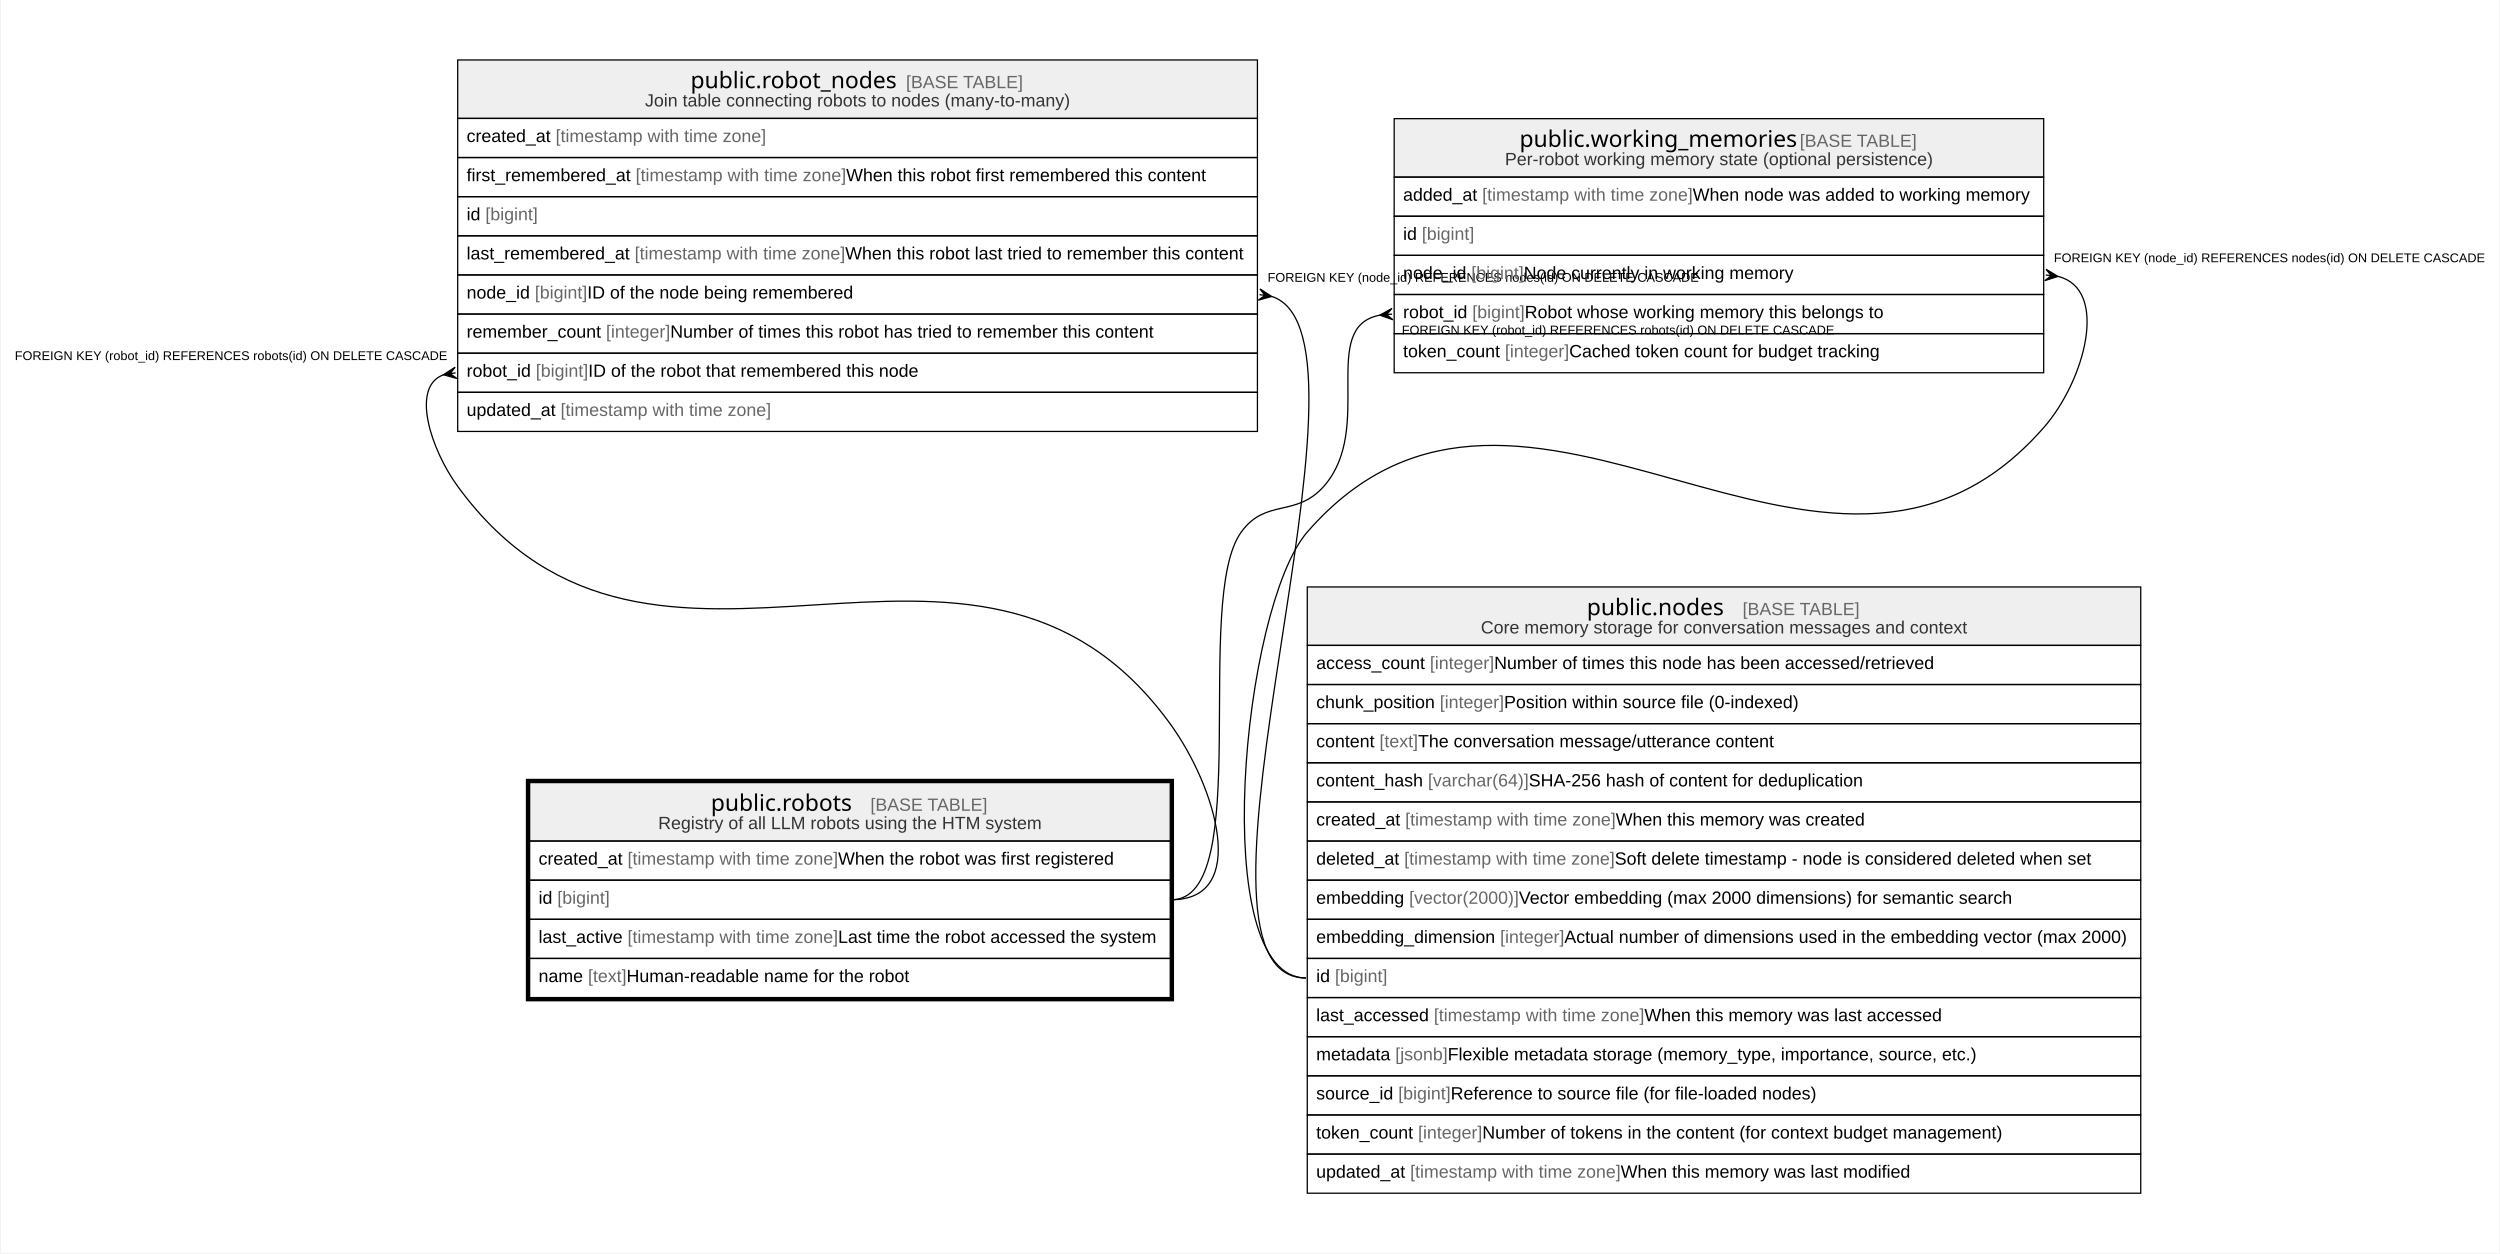
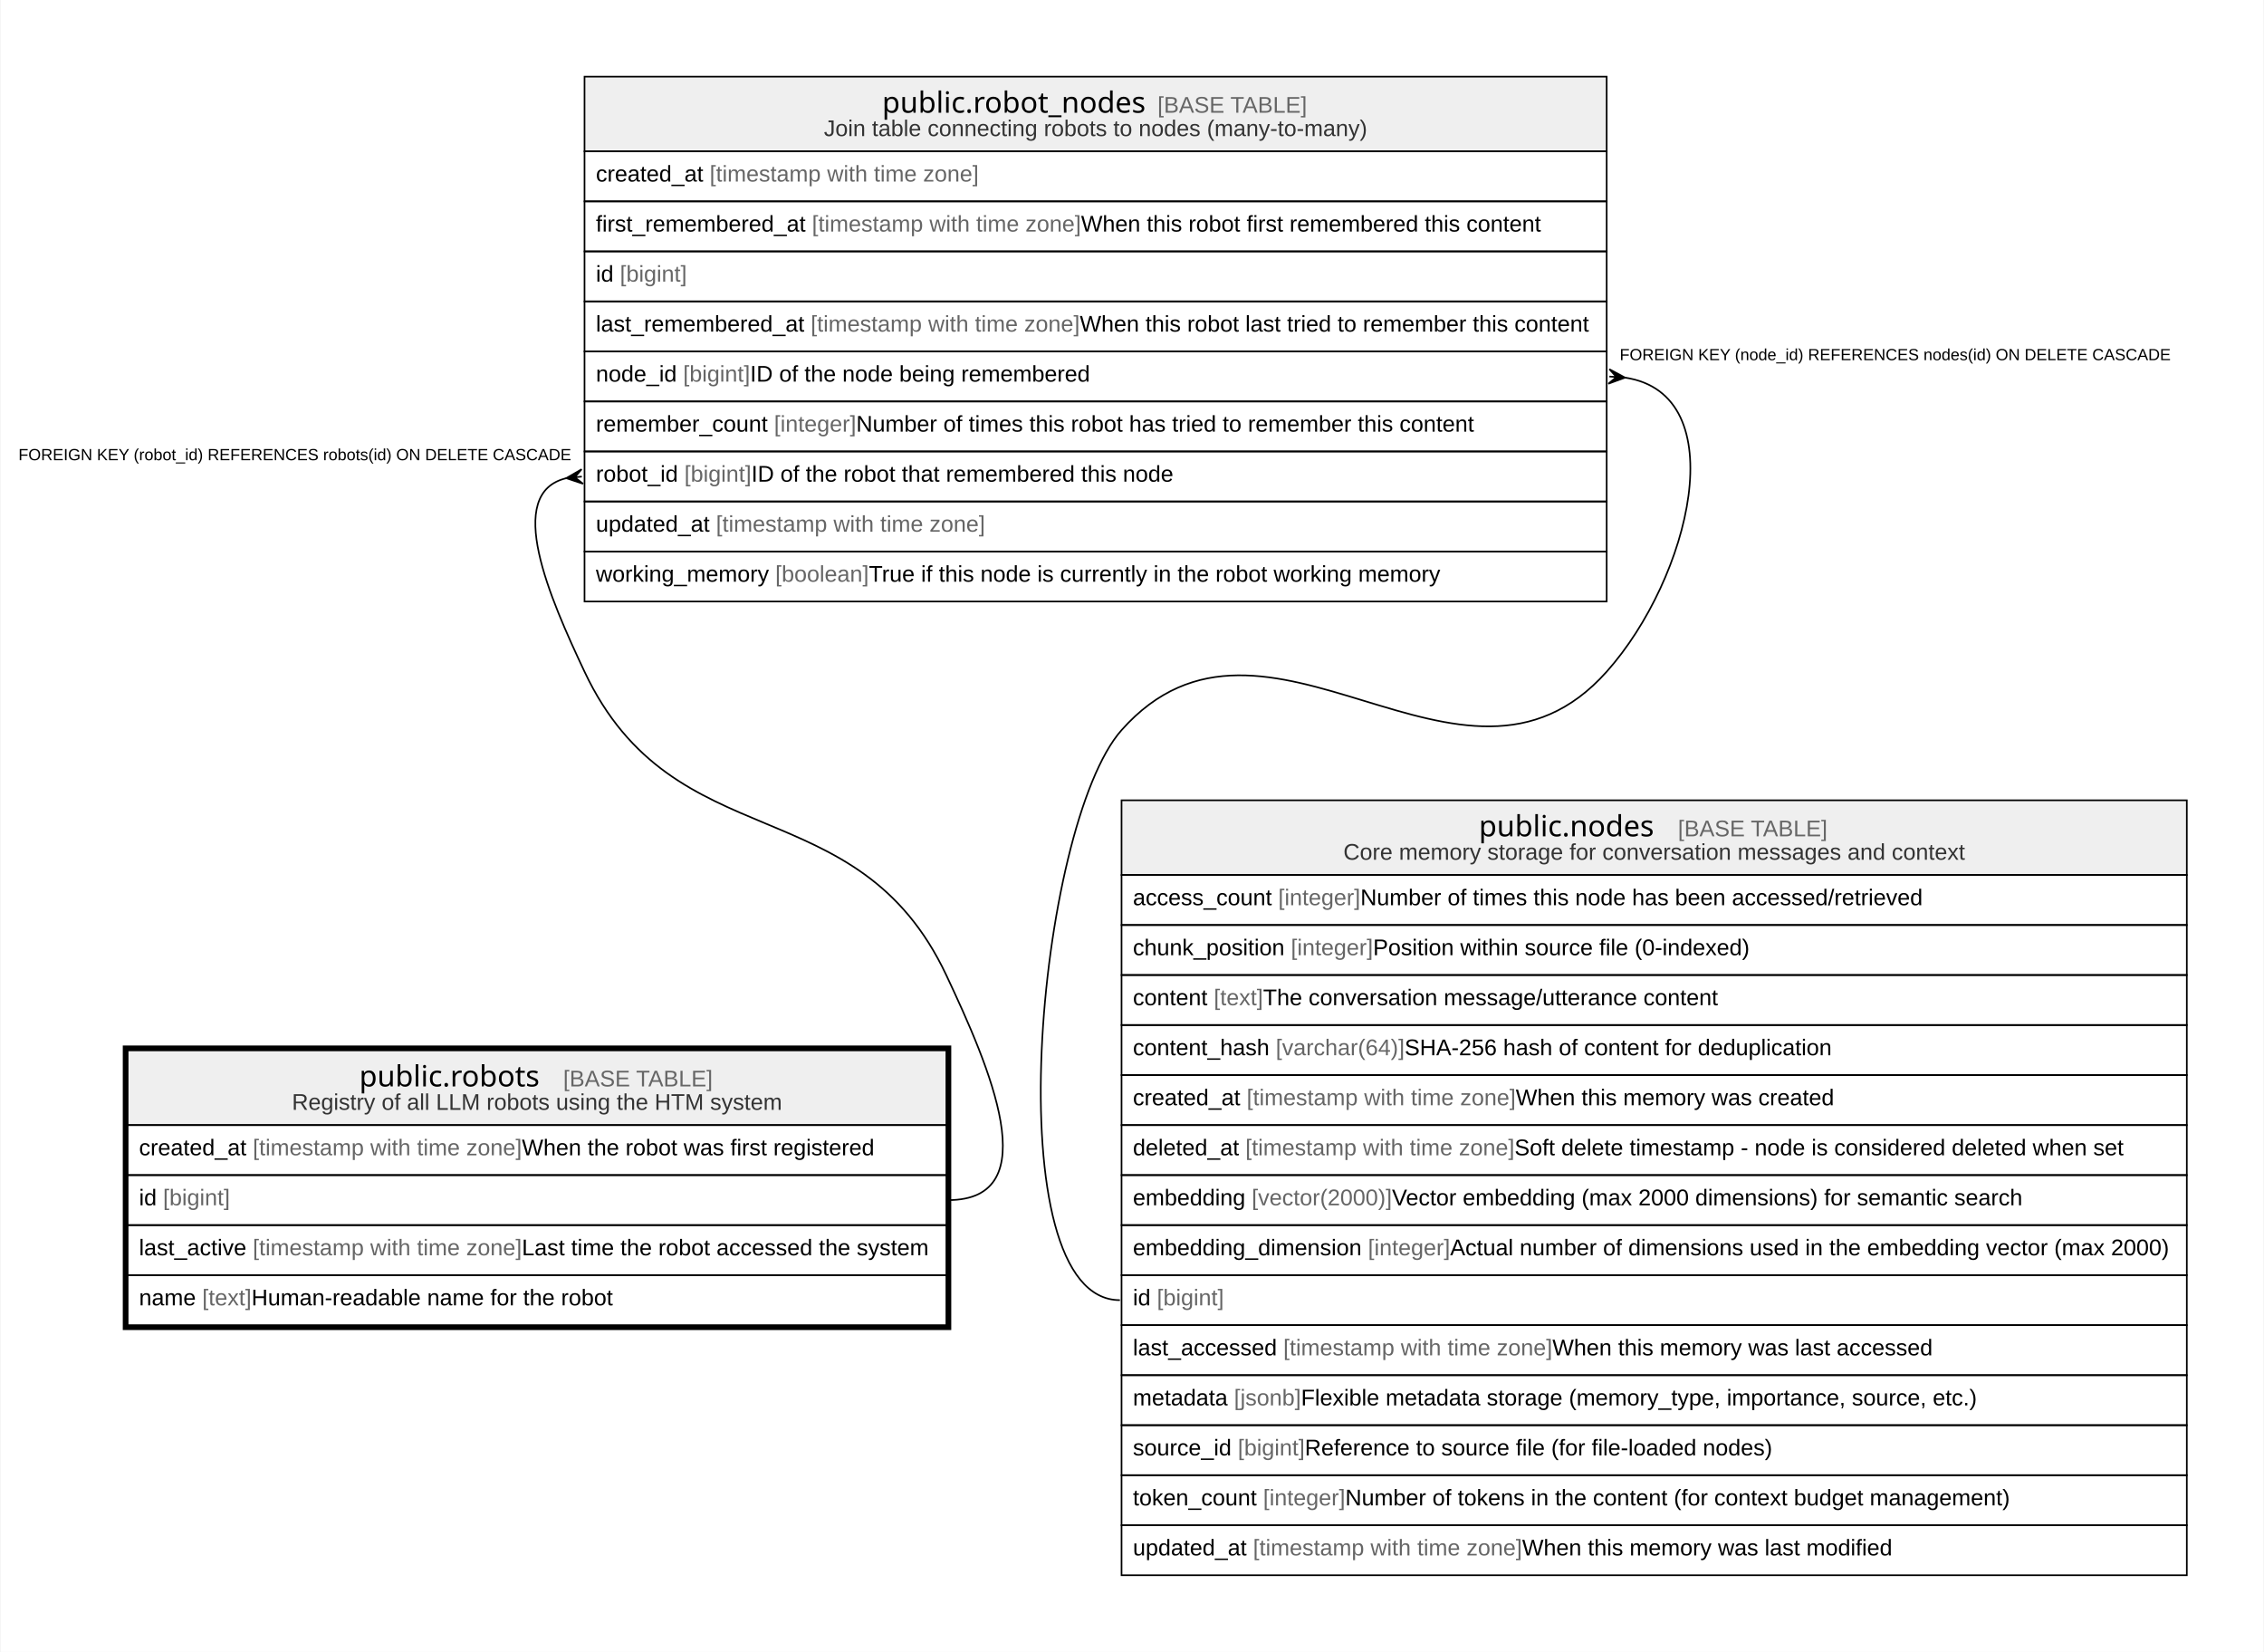
- <svg xmlns="http://www.w3.org/2000/svg" width="1967pt" height="986pt" viewBox="0.00 0.00 1966.56 986.40">
-   <g id="graph0" class="graph" transform="scale(1 1) rotate(0) translate(4 982.4)">
-     <polygon fill="white" stroke="none" points="-4,4 -4,-982.4 1962.56,-982.4 1962.56,4 -4,4" />
+ <svg xmlns="http://www.w3.org/2000/svg" width="1394pt" height="1017pt" viewBox="0.00 0.00 1393.60 1017.20">
+   <g id="graph0" class="graph" transform="scale(1 1) rotate(0) translate(4 1013.2)">
+     <polygon fill="white" stroke="none" points="-4,4 -4,-1013.2 1389.6,-1013.2 1389.6,4 -4,4" />
    <g id="node1" class="node">
-       <polygon fill="#efefef" stroke="none" points="412.28,-320.4 412.28,-366.4 916.49,-366.4 916.49,-320.4 412.28,-320.4" />
-       <polygon fill="none" stroke="black" points="412.28,-320.4 412.28,-366.4 916.49,-366.4 916.49,-320.4 412.28,-320.4" />
-       <text text-anchor="start" x="554.89" y="-344.2" font-family="Arial Bold" font-size="18.00">public.robots</text>
-       <text text-anchor="start" x="649.38" y="-344.2" font-family="Arial" font-size="14.00">    </text>
-       <text text-anchor="start" x="680.5" y="-344.2" font-family="Arial" font-size="14.00" fill="#666666">[BASE TABLE]</text>
-       <text text-anchor="start" x="513.44" y="-329.8" font-family="Arial" font-size="14.00" fill="#333333">Registry of all LLM robots using the HTM system</text>
-       <polygon fill="none" stroke="black" points="412.28,-289.6 412.28,-320.4 916.49,-320.4 916.49,-289.6 412.28,-289.6" />
-       <text text-anchor="start" x="419.28" y="-301.8" font-family="Arial" font-size="14.00">created_at </text>
-       <text text-anchor="start" x="489.33" y="-301.8" font-family="Arial" font-size="14.00" fill="#666666">[timestamp with time zone]</text>
-       <text text-anchor="start" x="655.05" y="-301.8" font-family="Arial" font-size="14.00"> When the robot was first registered</text>
-       <polygon fill="none" stroke="black" points="412.28,-258.8 412.28,-289.6 916.49,-289.6 916.49,-258.8 412.28,-258.8" />
-       <text text-anchor="start" x="419.28" y="-271" font-family="Arial" font-size="14.00">id </text>
-       <text text-anchor="start" x="434.06" y="-271" font-family="Arial" font-size="14.00" fill="#666666">[bigint]</text>
-       <polygon fill="none" stroke="black" points="412.28,-228 412.28,-258.8 916.49,-258.8 916.49,-228 412.28,-228" />
-       <text text-anchor="start" x="419.28" y="-240.2" font-family="Arial" font-size="14.00">last_active </text>
-       <text text-anchor="start" x="489.31" y="-240.2" font-family="Arial" font-size="14.00" fill="#666666">[timestamp with time zone]</text>
-       <text text-anchor="start" x="655.04" y="-240.2" font-family="Arial" font-size="14.00"> Last time the robot accessed the system</text>
-       <polygon fill="none" stroke="black" points="412.28,-197.2 412.28,-228 916.49,-228 916.49,-197.2 412.28,-197.2" />
-       <text text-anchor="start" x="419.28" y="-209.4" font-family="Arial" font-size="14.00">name </text>
-       <text text-anchor="start" x="458.19" y="-209.4" font-family="Arial" font-size="14.00" fill="#666666">[text]</text>
-       <text text-anchor="start" x="488.53" y="-209.4" font-family="Arial" font-size="14.00"> Human-readable name for the robot</text>
-       <polygon fill="none" stroke="black" stroke-width="3" points="410.78,-195.7 410.78,-367.9 917.99,-367.9 917.99,-195.7 410.78,-195.7" />
+       <polygon fill="#efefef" stroke="none" points="74.28,-320.4 74.28,-366.4 578.49,-366.4 578.49,-320.4 74.28,-320.4" />
+       <polygon fill="none" stroke="black" points="74.28,-320.4 74.28,-366.4 578.49,-366.4 578.49,-320.4 74.28,-320.4" />
+       <text text-anchor="start" x="216.89" y="-344.2" font-family="Arial Bold" font-size="18.00">public.robots</text>
+       <text text-anchor="start" x="311.38" y="-344.2" font-family="Arial" font-size="14.00">    </text>
+       <text text-anchor="start" x="342.5" y="-344.2" font-family="Arial" font-size="14.00" fill="#666666">[BASE TABLE]</text>
+       <text text-anchor="start" x="175.44" y="-329.8" font-family="Arial" font-size="14.00" fill="#333333">Registry of all LLM robots using the HTM system</text>
+       <polygon fill="none" stroke="black" points="74.28,-289.6 74.28,-320.4 578.49,-320.4 578.49,-289.6 74.28,-289.6" />
+       <text text-anchor="start" x="81.28" y="-301.8" font-family="Arial" font-size="14.00">created_at </text>
+       <text text-anchor="start" x="151.33" y="-301.8" font-family="Arial" font-size="14.00" fill="#666666">[timestamp with time zone]</text>
+       <text text-anchor="start" x="317.05" y="-301.8" font-family="Arial" font-size="14.00"> When the robot was first registered</text>
+       <polygon fill="none" stroke="black" points="74.28,-258.8 74.28,-289.6 578.49,-289.6 578.49,-258.8 74.28,-258.8" />
+       <text text-anchor="start" x="81.28" y="-271" font-family="Arial" font-size="14.00">id </text>
+       <text text-anchor="start" x="96.06" y="-271" font-family="Arial" font-size="14.00" fill="#666666">[bigint]</text>
+       <polygon fill="none" stroke="black" points="74.28,-228 74.28,-258.8 578.49,-258.8 578.49,-228 74.28,-228" />
+       <text text-anchor="start" x="81.28" y="-240.2" font-family="Arial" font-size="14.00">last_active </text>
+       <text text-anchor="start" x="151.31" y="-240.2" font-family="Arial" font-size="14.00" fill="#666666">[timestamp with time zone]</text>
+       <text text-anchor="start" x="317.04" y="-240.2" font-family="Arial" font-size="14.00"> Last time the robot accessed the system</text>
+       <polygon fill="none" stroke="black" points="74.28,-197.2 74.28,-228 578.49,-228 578.49,-197.2 74.28,-197.2" />
+       <text text-anchor="start" x="81.28" y="-209.4" font-family="Arial" font-size="14.00">name </text>
+       <text text-anchor="start" x="120.19" y="-209.4" font-family="Arial" font-size="14.00" fill="#666666">[text]</text>
+       <text text-anchor="start" x="150.53" y="-209.4" font-family="Arial" font-size="14.00"> Human-readable name for the robot</text>
+       <polygon fill="none" stroke="black" stroke-width="3" points="72.78,-195.7 72.78,-367.9 579.99,-367.9 579.99,-195.7 72.78,-195.7" />
    </g>
    <g id="node2" class="node">
-       <polygon fill="#efefef" stroke="none" points="355.64,-889.2 355.64,-935.2 985.13,-935.2 985.13,-889.2 355.64,-889.2" />
-       <polygon fill="none" stroke="black" points="355.64,-889.2 355.64,-935.2 985.13,-935.2 985.13,-889.2 355.64,-889.2" />
-       <text text-anchor="start" x="538.9" y="-913" font-family="Arial Bold" font-size="18.00">public.robot_nodes</text>
-       <text text-anchor="start" x="677.38" y="-913" font-family="Arial" font-size="14.00">    </text>
-       <text text-anchor="start" x="708.5" y="-913" font-family="Arial" font-size="14.00" fill="#666666">[BASE TABLE]</text>
-       <text text-anchor="start" x="503.07" y="-898.6" font-family="Arial" font-size="14.00" fill="#333333">Join table connecting robots to nodes (many-to-many)</text>
+       <polygon fill="#efefef" stroke="none" points="355.64,-920 355.64,-966 985.13,-966 985.13,-920 355.64,-920" />
+       <polygon fill="none" stroke="black" points="355.64,-920 355.64,-966 985.13,-966 985.13,-920 355.64,-920" />
+       <text text-anchor="start" x="538.9" y="-943.8" font-family="Arial Bold" font-size="18.00">public.robot_nodes</text>
+       <text text-anchor="start" x="677.38" y="-943.8" font-family="Arial" font-size="14.00">    </text>
+       <text text-anchor="start" x="708.5" y="-943.8" font-family="Arial" font-size="14.00" fill="#666666">[BASE TABLE]</text>
+       <text text-anchor="start" x="503.07" y="-929.4" font-family="Arial" font-size="14.00" fill="#333333">Join table connecting robots to nodes (many-to-many)</text>
+       <polygon fill="none" stroke="black" points="355.64,-889.2 355.64,-920 985.13,-920 985.13,-889.2 355.64,-889.2" />
+       <text text-anchor="start" x="362.64" y="-901.4" font-family="Arial" font-size="14.00">created_at </text>
+       <text text-anchor="start" x="432.69" y="-901.4" font-family="Arial" font-size="14.00" fill="#666666">[timestamp with time zone]</text>
      <polygon fill="none" stroke="black" points="355.64,-858.4 355.64,-889.2 985.13,-889.2 985.13,-858.4 355.64,-858.4" />
-       <text text-anchor="start" x="362.64" y="-870.6" font-family="Arial" font-size="14.00">created_at </text>
-       <text text-anchor="start" x="432.69" y="-870.6" font-family="Arial" font-size="14.00" fill="#666666">[timestamp with time zone]</text>
+       <text text-anchor="start" x="362.64" y="-870.6" font-family="Arial" font-size="14.00">first_remembered_at </text>
+       <text text-anchor="start" x="495.69" y="-870.6" font-family="Arial" font-size="14.00" fill="#666666">[timestamp with time zone]</text>
+       <text text-anchor="start" x="661.42" y="-870.6" font-family="Arial" font-size="14.00"> When this robot first remembered this content</text>
      <polygon fill="none" stroke="black" points="355.64,-827.6 355.64,-858.4 985.13,-858.4 985.13,-827.6 355.64,-827.6" />
-       <text text-anchor="start" x="362.64" y="-839.8" font-family="Arial" font-size="14.00">first_remembered_at </text>
-       <text text-anchor="start" x="495.69" y="-839.8" font-family="Arial" font-size="14.00" fill="#666666">[timestamp with time zone]</text>
-       <text text-anchor="start" x="661.42" y="-839.8" font-family="Arial" font-size="14.00"> When this robot first remembered this content</text>
+       <text text-anchor="start" x="362.64" y="-839.8" font-family="Arial" font-size="14.00">id </text>
+       <text text-anchor="start" x="377.43" y="-839.8" font-family="Arial" font-size="14.00" fill="#666666">[bigint]</text>
      <polygon fill="none" stroke="black" points="355.64,-796.8 355.64,-827.6 985.13,-827.6 985.13,-796.8 355.64,-796.8" />
-       <text text-anchor="start" x="362.64" y="-809" font-family="Arial" font-size="14.00">id </text>
-       <text text-anchor="start" x="377.43" y="-809" font-family="Arial" font-size="14.00" fill="#666666">[bigint]</text>
+       <text text-anchor="start" x="362.64" y="-809" font-family="Arial" font-size="14.00">last_remembered_at </text>
+       <text text-anchor="start" x="494.93" y="-809" font-family="Arial" font-size="14.00" fill="#666666">[timestamp with time zone]</text>
+       <text text-anchor="start" x="660.65" y="-809" font-family="Arial" font-size="14.00"> When this robot last tried to remember this content</text>
      <polygon fill="none" stroke="black" points="355.64,-766 355.64,-796.8 985.13,-796.8 985.13,-766 355.64,-766" />
-       <text text-anchor="start" x="362.64" y="-778.2" font-family="Arial" font-size="14.00">last_remembered_at </text>
-       <text text-anchor="start" x="494.93" y="-778.2" font-family="Arial" font-size="14.00" fill="#666666">[timestamp with time zone]</text>
-       <text text-anchor="start" x="660.65" y="-778.2" font-family="Arial" font-size="14.00"> When this robot last tried to remember this content</text>
+       <text text-anchor="start" x="362.64" y="-778.2" font-family="Arial" font-size="14.00">node_id </text>
+       <text text-anchor="start" x="416.36" y="-778.2" font-family="Arial" font-size="14.00" fill="#666666">[bigint]</text>
+       <text text-anchor="start" x="457.6" y="-778.2" font-family="Arial" font-size="14.00"> ID of the node being remembered</text>
      <polygon fill="none" stroke="black" points="355.64,-735.2 355.64,-766 985.13,-766 985.13,-735.2 355.64,-735.2" />
-       <text text-anchor="start" x="362.64" y="-747.4" font-family="Arial" font-size="14.00">node_id </text>
-       <text text-anchor="start" x="416.36" y="-747.4" font-family="Arial" font-size="14.00" fill="#666666">[bigint]</text>
-       <text text-anchor="start" x="457.6" y="-747.4" font-family="Arial" font-size="14.00"> ID of the node being remembered</text>
+       <text text-anchor="start" x="362.64" y="-747.4" font-family="Arial" font-size="14.00">remember_count </text>
+       <text text-anchor="start" x="472.36" y="-747.4" font-family="Arial" font-size="14.00" fill="#666666">[integer]</text>
+       <text text-anchor="start" x="522.94" y="-747.4" font-family="Arial" font-size="14.00"> Number of times this robot has tried to remember this content</text>
      <polygon fill="none" stroke="black" points="355.64,-704.4 355.64,-735.2 985.13,-735.2 985.13,-704.4 355.64,-704.4" />
-       <text text-anchor="start" x="362.64" y="-716.6" font-family="Arial" font-size="14.00">remember_count </text>
-       <text text-anchor="start" x="472.36" y="-716.6" font-family="Arial" font-size="14.00" fill="#666666">[integer]</text>
-       <text text-anchor="start" x="522.94" y="-716.6" font-family="Arial" font-size="14.00"> Number of times this robot has tried to remember this content</text>
+       <text text-anchor="start" x="362.64" y="-716.6" font-family="Arial" font-size="14.00">robot_id </text>
+       <text text-anchor="start" x="417.12" y="-716.6" font-family="Arial" font-size="14.00" fill="#666666">[bigint]</text>
+       <text text-anchor="start" x="458.37" y="-716.6" font-family="Arial" font-size="14.00"> ID of the robot that remembered this node</text>
      <polygon fill="none" stroke="black" points="355.64,-673.6 355.64,-704.4 985.13,-704.4 985.13,-673.6 355.64,-673.6" />
-       <text text-anchor="start" x="362.64" y="-685.8" font-family="Arial" font-size="14.00">robot_id </text>
-       <text text-anchor="start" x="417.12" y="-685.8" font-family="Arial" font-size="14.00" fill="#666666">[bigint]</text>
-       <text text-anchor="start" x="458.37" y="-685.8" font-family="Arial" font-size="14.00"> ID of the robot that remembered this node</text>
+       <text text-anchor="start" x="362.64" y="-685.8" font-family="Arial" font-size="14.00">updated_at </text>
+       <text text-anchor="start" x="436.6" y="-685.8" font-family="Arial" font-size="14.00" fill="#666666">[timestamp with time zone]</text>
      <polygon fill="none" stroke="black" points="355.64,-642.8 355.64,-673.6 985.13,-673.6 985.13,-642.8 355.64,-642.8" />
-       <text text-anchor="start" x="362.64" y="-655" font-family="Arial" font-size="14.00">updated_at </text>
-       <text text-anchor="start" x="436.6" y="-655" font-family="Arial" font-size="14.00" fill="#666666">[timestamp with time zone]</text>
+       <text text-anchor="start" x="362.64" y="-655" font-family="Arial" font-size="14.00">working_memory </text>
+       <text text-anchor="start" x="473.12" y="-655" font-family="Arial" font-size="14.00" fill="#666666">[boolean]</text>
+       <text text-anchor="start" x="530.72" y="-655" font-family="Arial" font-size="14.00"> True if this node is currently in the robot working memory</text>
    </g>
    <g id="edge1" class="edge">
-       <path fill="none" stroke="black" d="M344.58,-687.44C318.35,-678.05 334.51,-628.57 355.64,-599.6 510.46,-387.3 762.09,-625.21 916.49,-412.6 952.63,-362.83 979,-274.2 917.49,-274.2" />
-       <polygon fill="black" stroke="black" points="344.43,-687.41 353.62,-693.4 349.7,-688.23 353.98,-688.9 353.98,-688.9 353.98,-688.9 349.7,-688.23 355,-684.5 344.43,-687.41" />
-       <text text-anchor="start" x="7" y="-699" font-family="Arial" font-size="10.00">FOREIGN KEY (robot_id) REFERENCES robots(id) ON DELETE CASCADE</text>
+       <path fill="none" stroke="black" d="M344.6,-718.77C305.62,-709.81 334.46,-644.53 355.64,-599.6 410.77,-482.65 523.42,-529.58 578.49,-412.6 604.69,-356.94 641,-274.2 579.49,-274.2" />
+       <polygon fill="black" stroke="black" points="344.36,-718.74 353.85,-724.24 349.67,-719.29 353.97,-719.73 353.97,-719.73 353.97,-719.73 349.67,-719.29 354.77,-715.29 344.36,-718.74" />
+       <text text-anchor="start" x="7" y="-729.8" font-family="Arial" font-size="10.00">FOREIGN KEY (robot_id) REFERENCES robots(id) ON DELETE CASCADE</text>
    </g>
    <g id="node3" class="node">
-       <polygon fill="#efefef" stroke="none" points="1024.36,-474.4 1024.36,-520.4 1680.4,-520.4 1680.4,-474.4 1024.36,-474.4" />
-       <polygon fill="none" stroke="black" points="1024.36,-474.4 1024.36,-520.4 1680.4,-520.4 1680.4,-474.4 1024.36,-474.4" />
-       <text text-anchor="start" x="1244.4" y="-498.2" font-family="Arial Bold" font-size="18.00">public.nodes</text>
-       <text text-anchor="start" x="1335.88" y="-498.2" font-family="Arial" font-size="14.00">    </text>
-       <text text-anchor="start" x="1367" y="-498.2" font-family="Arial" font-size="14.00" fill="#666666">[BASE TABLE]</text>
-       <text text-anchor="start" x="1160.96" y="-483.8" font-family="Arial" font-size="14.00" fill="#333333">Core memory storage for conversation messages and context</text>
-       <polygon fill="none" stroke="black" points="1024.36,-443.6 1024.36,-474.4 1680.4,-474.4 1680.4,-443.6 1024.36,-443.6" />
-       <text text-anchor="start" x="1031.36" y="-455.8" font-family="Arial" font-size="14.00">access_count </text>
-       <text text-anchor="start" x="1120.86" y="-455.8" font-family="Arial" font-size="14.00" fill="#666666">[integer]</text>
-       <text text-anchor="start" x="1171.45" y="-455.8" font-family="Arial" font-size="14.00"> Number of times this node has been accessed/retrieved</text>
-       <polygon fill="none" stroke="black" points="1024.36,-412.8 1024.36,-443.6 1680.4,-443.6 1680.4,-412.8 1024.36,-412.8" />
-       <text text-anchor="start" x="1031.36" y="-425" font-family="Arial" font-size="14.00">chunk_position </text>
-       <text text-anchor="start" x="1128.65" y="-425" font-family="Arial" font-size="14.00" fill="#666666">[integer]</text>
-       <text text-anchor="start" x="1179.24" y="-425" font-family="Arial" font-size="14.00"> Position within source file (0-indexed)</text>
-       <polygon fill="none" stroke="black" points="1024.36,-382 1024.36,-412.8 1680.4,-412.8 1680.4,-382 1024.36,-382" />
-       <text text-anchor="start" x="1031.36" y="-394.2" font-family="Arial" font-size="14.00">content </text>
-       <text text-anchor="start" x="1081.18" y="-394.2" font-family="Arial" font-size="14.00" fill="#666666">[text]</text>
-       <text text-anchor="start" x="1111.52" y="-394.2" font-family="Arial" font-size="14.00"> The conversation message/utterance content</text>
-       <polygon fill="none" stroke="black" points="1024.36,-351.2 1024.36,-382 1680.4,-382 1680.4,-351.2 1024.36,-351.2" />
-       <text text-anchor="start" x="1031.36" y="-363.4" font-family="Arial" font-size="14.00">content_hash </text>
-       <text text-anchor="start" x="1119.32" y="-363.4" font-family="Arial" font-size="14.00" fill="#666666">[varchar(64)]</text>
-       <text text-anchor="start" x="1198.68" y="-363.4" font-family="Arial" font-size="14.00"> SHA-256 hash of content for deduplication</text>
-       <polygon fill="none" stroke="black" points="1024.36,-320.4 1024.36,-351.2 1680.4,-351.2 1680.4,-320.4 1024.36,-320.4" />
-       <text text-anchor="start" x="1031.36" y="-332.6" font-family="Arial" font-size="14.00">created_at </text>
-       <text text-anchor="start" x="1101.41" y="-332.6" font-family="Arial" font-size="14.00" fill="#666666">[timestamp with time zone]</text>
-       <text text-anchor="start" x="1267.14" y="-332.6" font-family="Arial" font-size="14.00"> When this memory was created</text>
-       <polygon fill="none" stroke="black" points="1024.36,-289.6 1024.36,-320.4 1680.4,-320.4 1680.4,-289.6 1024.36,-289.6" />
-       <text text-anchor="start" x="1031.36" y="-301.8" font-family="Arial" font-size="14.00">deleted_at </text>
-       <text text-anchor="start" x="1100.65" y="-301.8" font-family="Arial" font-size="14.00" fill="#666666">[timestamp with time zone]</text>
-       <text text-anchor="start" x="1266.37" y="-301.8" font-family="Arial" font-size="14.00"> Soft delete timestamp - node is considered deleted when set</text>
-       <polygon fill="none" stroke="black" points="1024.36,-258.8 1024.36,-289.6 1680.4,-289.6 1680.4,-258.8 1024.36,-258.8" />
-       <text text-anchor="start" x="1031.36" y="-271" font-family="Arial" font-size="14.00">embedding </text>
-       <text text-anchor="start" x="1104.53" y="-271" font-family="Arial" font-size="14.00" fill="#666666">[vector(2000)]</text>
-       <text text-anchor="start" x="1190.9" y="-271" font-family="Arial" font-size="14.00"> Vector embedding (max 2000 dimensions) for semantic search</text>
-       <polygon fill="none" stroke="black" points="1024.36,-228 1024.36,-258.8 1680.4,-258.8 1680.4,-228 1024.36,-228" />
-       <text text-anchor="start" x="1031.36" y="-240.2" font-family="Arial" font-size="14.00">embedding_dimension </text>
-       <text text-anchor="start" x="1176.13" y="-240.2" font-family="Arial" font-size="14.00" fill="#666666">[integer]</text>
-       <text text-anchor="start" x="1226.71" y="-240.2" font-family="Arial" font-size="14.00"> Actual number of dimensions used in the embedding vector (max 2000)</text>
-       <polygon fill="none" stroke="black" points="1024.36,-197.2 1024.36,-228 1680.4,-228 1680.4,-197.2 1024.36,-197.2" />
-       <text text-anchor="start" x="1031.36" y="-209.4" font-family="Arial" font-size="14.00">id </text>
-       <text text-anchor="start" x="1046.15" y="-209.4" font-family="Arial" font-size="14.00" fill="#666666">[bigint]</text>
-       <polygon fill="none" stroke="black" points="1024.36,-166.4 1024.36,-197.2 1680.4,-197.2 1680.4,-166.4 1024.36,-166.4" />
-       <text text-anchor="start" x="1031.36" y="-178.6" font-family="Arial" font-size="14.00">last_accessed </text>
-       <text text-anchor="start" x="1123.97" y="-178.6" font-family="Arial" font-size="14.00" fill="#666666">[timestamp with time zone]</text>
-       <text text-anchor="start" x="1289.69" y="-178.6" font-family="Arial" font-size="14.00"> When this memory was last accessed</text>
-       <polygon fill="none" stroke="black" points="1024.36,-135.6 1024.36,-166.4 1680.4,-166.4 1680.4,-135.6 1024.36,-135.6" />
-       <text text-anchor="start" x="1031.36" y="-147.8" font-family="Arial" font-size="14.00">metadata </text>
-       <text text-anchor="start" x="1093.63" y="-147.8" font-family="Arial" font-size="14.00" fill="#666666">[jsonb]</text>
-       <text text-anchor="start" x="1134.87" y="-147.8" font-family="Arial" font-size="14.00"> Flexible metadata storage (memory_type, importance, source, etc.)</text>
-       <polygon fill="none" stroke="black" points="1024.36,-104.8 1024.36,-135.6 1680.4,-135.6 1680.4,-104.8 1024.36,-104.8" />
-       <text text-anchor="start" x="1031.36" y="-117" font-family="Arial" font-size="14.00">source_id </text>
-       <text text-anchor="start" x="1095.96" y="-117" font-family="Arial" font-size="14.00" fill="#666666">[bigint]</text>
-       <text text-anchor="start" x="1137.21" y="-117" font-family="Arial" font-size="14.00"> Reference to source file (for file-loaded nodes)</text>
-       <polygon fill="none" stroke="black" points="1024.36,-74 1024.36,-104.8 1680.4,-104.8 1680.4,-74 1024.36,-74" />
-       <text text-anchor="start" x="1031.36" y="-86.2" font-family="Arial" font-size="14.00">token_count </text>
-       <text text-anchor="start" x="1111.54" y="-86.2" font-family="Arial" font-size="14.00" fill="#666666">[integer]</text>
-       <text text-anchor="start" x="1162.12" y="-86.2" font-family="Arial" font-size="14.00"> Number of tokens in the content (for context budget management)</text>
-       <polygon fill="none" stroke="black" points="1024.36,-43.2 1024.36,-74 1680.4,-74 1680.4,-43.2 1024.36,-43.2" />
-       <text text-anchor="start" x="1031.36" y="-55.4" font-family="Arial" font-size="14.00">updated_at </text>
-       <text text-anchor="start" x="1105.32" y="-55.4" font-family="Arial" font-size="14.00" fill="#666666">[timestamp with time zone]</text>
-       <text text-anchor="start" x="1271.05" y="-55.4" font-family="Arial" font-size="14.00"> When this memory was last modified</text>
+       <polygon fill="#efefef" stroke="none" points="686.36,-474.4 686.36,-520.4 1342.4,-520.4 1342.4,-474.4 686.36,-474.4" />
+       <polygon fill="none" stroke="black" points="686.36,-474.4 686.36,-520.4 1342.4,-520.4 1342.4,-474.4 686.36,-474.4" />
+       <text text-anchor="start" x="906.4" y="-498.2" font-family="Arial Bold" font-size="18.00">public.nodes</text>
+       <text text-anchor="start" x="997.88" y="-498.2" font-family="Arial" font-size="14.00">    </text>
+       <text text-anchor="start" x="1029" y="-498.2" font-family="Arial" font-size="14.00" fill="#666666">[BASE TABLE]</text>
+       <text text-anchor="start" x="822.96" y="-483.8" font-family="Arial" font-size="14.00" fill="#333333">Core memory storage for conversation messages and context</text>
+       <polygon fill="none" stroke="black" points="686.36,-443.6 686.36,-474.4 1342.4,-474.4 1342.4,-443.6 686.36,-443.6" />
+       <text text-anchor="start" x="693.36" y="-455.8" font-family="Arial" font-size="14.00">access_count </text>
+       <text text-anchor="start" x="782.86" y="-455.8" font-family="Arial" font-size="14.00" fill="#666666">[integer]</text>
+       <text text-anchor="start" x="833.45" y="-455.8" font-family="Arial" font-size="14.00"> Number of times this node has been accessed/retrieved</text>
+       <polygon fill="none" stroke="black" points="686.36,-412.8 686.36,-443.6 1342.4,-443.6 1342.4,-412.8 686.36,-412.8" />
+       <text text-anchor="start" x="693.36" y="-425" font-family="Arial" font-size="14.00">chunk_position </text>
+       <text text-anchor="start" x="790.65" y="-425" font-family="Arial" font-size="14.00" fill="#666666">[integer]</text>
+       <text text-anchor="start" x="841.24" y="-425" font-family="Arial" font-size="14.00"> Position within source file (0-indexed)</text>
+       <polygon fill="none" stroke="black" points="686.36,-382 686.36,-412.8 1342.4,-412.8 1342.4,-382 686.36,-382" />
+       <text text-anchor="start" x="693.36" y="-394.2" font-family="Arial" font-size="14.00">content </text>
+       <text text-anchor="start" x="743.18" y="-394.2" font-family="Arial" font-size="14.00" fill="#666666">[text]</text>
+       <text text-anchor="start" x="773.52" y="-394.2" font-family="Arial" font-size="14.00"> The conversation message/utterance content</text>
+       <polygon fill="none" stroke="black" points="686.36,-351.2 686.36,-382 1342.4,-382 1342.4,-351.2 686.36,-351.2" />
+       <text text-anchor="start" x="693.36" y="-363.4" font-family="Arial" font-size="14.00">content_hash </text>
+       <text text-anchor="start" x="781.32" y="-363.4" font-family="Arial" font-size="14.00" fill="#666666">[varchar(64)]</text>
+       <text text-anchor="start" x="860.68" y="-363.4" font-family="Arial" font-size="14.00"> SHA-256 hash of content for deduplication</text>
+       <polygon fill="none" stroke="black" points="686.36,-320.4 686.36,-351.2 1342.4,-351.2 1342.4,-320.4 686.36,-320.4" />
+       <text text-anchor="start" x="693.36" y="-332.6" font-family="Arial" font-size="14.00">created_at </text>
+       <text text-anchor="start" x="763.41" y="-332.6" font-family="Arial" font-size="14.00" fill="#666666">[timestamp with time zone]</text>
+       <text text-anchor="start" x="929.14" y="-332.6" font-family="Arial" font-size="14.00"> When this memory was created</text>
+       <polygon fill="none" stroke="black" points="686.36,-289.6 686.36,-320.4 1342.4,-320.4 1342.4,-289.6 686.36,-289.6" />
+       <text text-anchor="start" x="693.36" y="-301.8" font-family="Arial" font-size="14.00">deleted_at </text>
+       <text text-anchor="start" x="762.65" y="-301.8" font-family="Arial" font-size="14.00" fill="#666666">[timestamp with time zone]</text>
+       <text text-anchor="start" x="928.37" y="-301.8" font-family="Arial" font-size="14.00"> Soft delete timestamp - node is considered deleted when set</text>
+       <polygon fill="none" stroke="black" points="686.36,-258.8 686.36,-289.6 1342.4,-289.6 1342.4,-258.8 686.36,-258.8" />
+       <text text-anchor="start" x="693.36" y="-271" font-family="Arial" font-size="14.00">embedding </text>
+       <text text-anchor="start" x="766.53" y="-271" font-family="Arial" font-size="14.00" fill="#666666">[vector(2000)]</text>
+       <text text-anchor="start" x="852.9" y="-271" font-family="Arial" font-size="14.00"> Vector embedding (max 2000 dimensions) for semantic search</text>
+       <polygon fill="none" stroke="black" points="686.36,-228 686.36,-258.8 1342.4,-258.8 1342.4,-228 686.36,-228" />
+       <text text-anchor="start" x="693.36" y="-240.2" font-family="Arial" font-size="14.00">embedding_dimension </text>
+       <text text-anchor="start" x="838.13" y="-240.2" font-family="Arial" font-size="14.00" fill="#666666">[integer]</text>
+       <text text-anchor="start" x="888.71" y="-240.2" font-family="Arial" font-size="14.00"> Actual number of dimensions used in the embedding vector (max 2000)</text>
+       <polygon fill="none" stroke="black" points="686.36,-197.2 686.36,-228 1342.4,-228 1342.4,-197.2 686.36,-197.2" />
+       <text text-anchor="start" x="693.36" y="-209.4" font-family="Arial" font-size="14.00">id </text>
+       <text text-anchor="start" x="708.15" y="-209.4" font-family="Arial" font-size="14.00" fill="#666666">[bigint]</text>
+       <polygon fill="none" stroke="black" points="686.36,-166.4 686.36,-197.2 1342.4,-197.2 1342.4,-166.4 686.36,-166.4" />
+       <text text-anchor="start" x="693.36" y="-178.6" font-family="Arial" font-size="14.00">last_accessed </text>
+       <text text-anchor="start" x="785.97" y="-178.6" font-family="Arial" font-size="14.00" fill="#666666">[timestamp with time zone]</text>
+       <text text-anchor="start" x="951.69" y="-178.6" font-family="Arial" font-size="14.00"> When this memory was last accessed</text>
+       <polygon fill="none" stroke="black" points="686.36,-135.6 686.36,-166.4 1342.4,-166.4 1342.4,-135.6 686.36,-135.6" />
+       <text text-anchor="start" x="693.36" y="-147.8" font-family="Arial" font-size="14.00">metadata </text>
+       <text text-anchor="start" x="755.63" y="-147.8" font-family="Arial" font-size="14.00" fill="#666666">[jsonb]</text>
+       <text text-anchor="start" x="796.87" y="-147.8" font-family="Arial" font-size="14.00"> Flexible metadata storage (memory_type, importance, source, etc.)</text>
+       <polygon fill="none" stroke="black" points="686.36,-104.8 686.36,-135.6 1342.4,-135.6 1342.4,-104.8 686.36,-104.8" />
+       <text text-anchor="start" x="693.36" y="-117" font-family="Arial" font-size="14.00">source_id </text>
+       <text text-anchor="start" x="757.96" y="-117" font-family="Arial" font-size="14.00" fill="#666666">[bigint]</text>
+       <text text-anchor="start" x="799.21" y="-117" font-family="Arial" font-size="14.00"> Reference to source file (for file-loaded nodes)</text>
+       <polygon fill="none" stroke="black" points="686.36,-74 686.36,-104.8 1342.4,-104.8 1342.4,-74 686.36,-74" />
+       <text text-anchor="start" x="693.36" y="-86.2" font-family="Arial" font-size="14.00">token_count </text>
+       <text text-anchor="start" x="773.54" y="-86.2" font-family="Arial" font-size="14.00" fill="#666666">[integer]</text>
+       <text text-anchor="start" x="824.12" y="-86.2" font-family="Arial" font-size="14.00"> Number of tokens in the content (for context budget management)</text>
+       <polygon fill="none" stroke="black" points="686.36,-43.2 686.36,-74 1342.4,-74 1342.4,-43.2 686.36,-43.2" />
+       <text text-anchor="start" x="693.36" y="-55.4" font-family="Arial" font-size="14.00">updated_at </text>
+       <text text-anchor="start" x="767.32" y="-55.4" font-family="Arial" font-size="14.00" fill="#666666">[timestamp with time zone]</text>
+       <text text-anchor="start" x="933.05" y="-55.4" font-family="Arial" font-size="14.00"> When this memory was last modified</text>
    </g>
    <g id="edge2" class="edge">
-       <path fill="none" stroke="black" d="M996.44,-749.06C1093.63,-717.5 907.27,-212.6 1023.36,-212.6" />
-       <polygon fill="black" stroke="black" points="996.35,-749.07 985.79,-746.1 991.07,-749.86 986.79,-750.5 986.79,-750.5 986.79,-750.5 991.07,-749.86 987.12,-755 996.35,-749.07" />
-       <text text-anchor="start" x="993.13" y="-760.6" font-family="Arial" font-size="10.00">FOREIGN KEY (node_id) REFERENCES nodes(id) ON DELETE CASCADE</text>
-     </g>
-     <g id="node4" class="node">
-       <polygon fill="#efefef" stroke="none" points="1092.76,-843 1092.76,-889 1604.01,-889 1604.01,-843 1092.76,-843" />
-       <polygon fill="none" stroke="black" points="1092.76,-843 1092.76,-889 1604.01,-889 1604.01,-843 1092.76,-843" />
-       <text text-anchor="start" x="1191.41" y="-866.8" font-family="Arial Bold" font-size="18.00">public.working_memories</text>
-       <text text-anchor="start" x="1380.87" y="-866.8" font-family="Arial" font-size="14.00">    </text>
-       <text text-anchor="start" x="1411.99" y="-866.8" font-family="Arial" font-size="14.00" fill="#666666">[BASE TABLE]</text>
-       <text text-anchor="start" x="1179.93" y="-852.4" font-family="Arial" font-size="14.00" fill="#333333">Per-robot working memory state (optional persistence)</text>
-       <polygon fill="none" stroke="black" points="1092.76,-812.2 1092.76,-843 1604.01,-843 1604.01,-812.2 1092.76,-812.2" />
-       <text text-anchor="start" x="1099.76" y="-824.4" font-family="Arial" font-size="14.00">added_at </text>
-       <text text-anchor="start" x="1162.04" y="-824.4" font-family="Arial" font-size="14.00" fill="#666666">[timestamp with time zone]</text>
-       <text text-anchor="start" x="1327.76" y="-824.4" font-family="Arial" font-size="14.00"> When node was added to working memory</text>
-       <polygon fill="none" stroke="black" points="1092.76,-781.4 1092.76,-812.2 1604.01,-812.2 1604.01,-781.4 1092.76,-781.4" />
-       <text text-anchor="start" x="1099.76" y="-793.6" font-family="Arial" font-size="14.00">id </text>
-       <text text-anchor="start" x="1114.54" y="-793.6" font-family="Arial" font-size="14.00" fill="#666666">[bigint]</text>
-       <polygon fill="none" stroke="black" points="1092.76,-750.6 1092.76,-781.4 1604.01,-781.4 1604.01,-750.6 1092.76,-750.6" />
-       <text text-anchor="start" x="1099.76" y="-762.8" font-family="Arial" font-size="14.00">node_id </text>
-       <text text-anchor="start" x="1153.47" y="-762.8" font-family="Arial" font-size="14.00" fill="#666666">[bigint]</text>
-       <text text-anchor="start" x="1194.72" y="-762.8" font-family="Arial" font-size="14.00"> Node currently in working memory</text>
-       <polygon fill="none" stroke="black" points="1092.76,-719.8 1092.76,-750.6 1604.01,-750.6 1604.01,-719.8 1092.76,-719.8" />
-       <text text-anchor="start" x="1099.76" y="-732" font-family="Arial" font-size="14.00">robot_id </text>
-       <text text-anchor="start" x="1154.24" y="-732" font-family="Arial" font-size="14.00" fill="#666666">[bigint]</text>
-       <text text-anchor="start" x="1195.49" y="-732" font-family="Arial" font-size="14.00"> Robot whose working memory this belongs to</text>
-       <polygon fill="none" stroke="black" points="1092.76,-689 1092.76,-719.8 1604.01,-719.8 1604.01,-689 1092.76,-689" />
-       <text text-anchor="start" x="1099.76" y="-701.2" font-family="Arial" font-size="14.00">token_count </text>
-       <text text-anchor="start" x="1179.93" y="-701.2" font-family="Arial" font-size="14.00" fill="#666666">[integer]</text>
-       <text text-anchor="start" x="1230.51" y="-701.2" font-family="Arial" font-size="14.00"> Cached token count for budget tracking</text>
-     </g>
-     <g id="edge3" class="edge">
-       <path fill="none" stroke="black" d="M1081.52,-734.33C1032.77,-725.15 1077.84,-645.43 1037.38,-599.6 1015.53,-574.84 991.74,-590.36 972.38,-563.6 934.02,-510.56 982.95,-274.2 917.49,-274.2" />
-       <polygon fill="black" stroke="black" points="1081.46,-734.32 1091.04,-739.66 1086.77,-734.78 1091.09,-735.14 1091.09,-735.14 1091.09,-735.14 1086.77,-734.78 1091.8,-730.69 1081.46,-734.32" />
-       <text text-anchor="start" x="1098.76" y="-719.2" font-family="Arial" font-size="10.00">FOREIGN KEY (robot_id) REFERENCES robots(id) ON DELETE CASCADE</text>
-     </g>
-     <g id="edge4" class="edge">
-       <path fill="none" stroke="black" d="M1615.22,-764.86C1655.65,-754.95 1636.73,-683.17 1604.01,-645.8 1432.61,-450.03 1195.23,-759.84 1024.36,-563.6 973.14,-504.77 945.36,-212.6 1023.36,-212.6" />
-       <polygon fill="black" stroke="black" points="1615.28,-764.85 1604.84,-761.49 1609.98,-765.44 1605.67,-765.93 1605.67,-765.93 1605.67,-765.93 1609.98,-765.44 1605.84,-770.43 1615.28,-764.85" />
-       <text text-anchor="start" x="1612.01" y="-776" font-family="Arial" font-size="10.00">FOREIGN KEY (node_id) REFERENCES nodes(id) ON DELETE CASCADE</text>
+       <path fill="none" stroke="black" d="M996.36,-780.68C1064.36,-770.61 1036.49,-657.2 985.13,-599.6 896.12,-499.78 775.24,-663.54 686.36,-563.6 634.53,-505.31 607.36,-212.6 685.36,-212.6" />
+       <polygon fill="black" stroke="black" points="996.44,-780.68 986.15,-776.89 991.11,-781.05 986.79,-781.35 986.79,-781.35 986.79,-781.35 991.11,-781.05 986.78,-785.87 996.44,-780.68" />
+       <text text-anchor="start" x="993.13" y="-791.4" font-family="Arial" font-size="10.00">FOREIGN KEY (node_id) REFERENCES nodes(id) ON DELETE CASCADE</text>
    </g>
  </g>
</svg>
